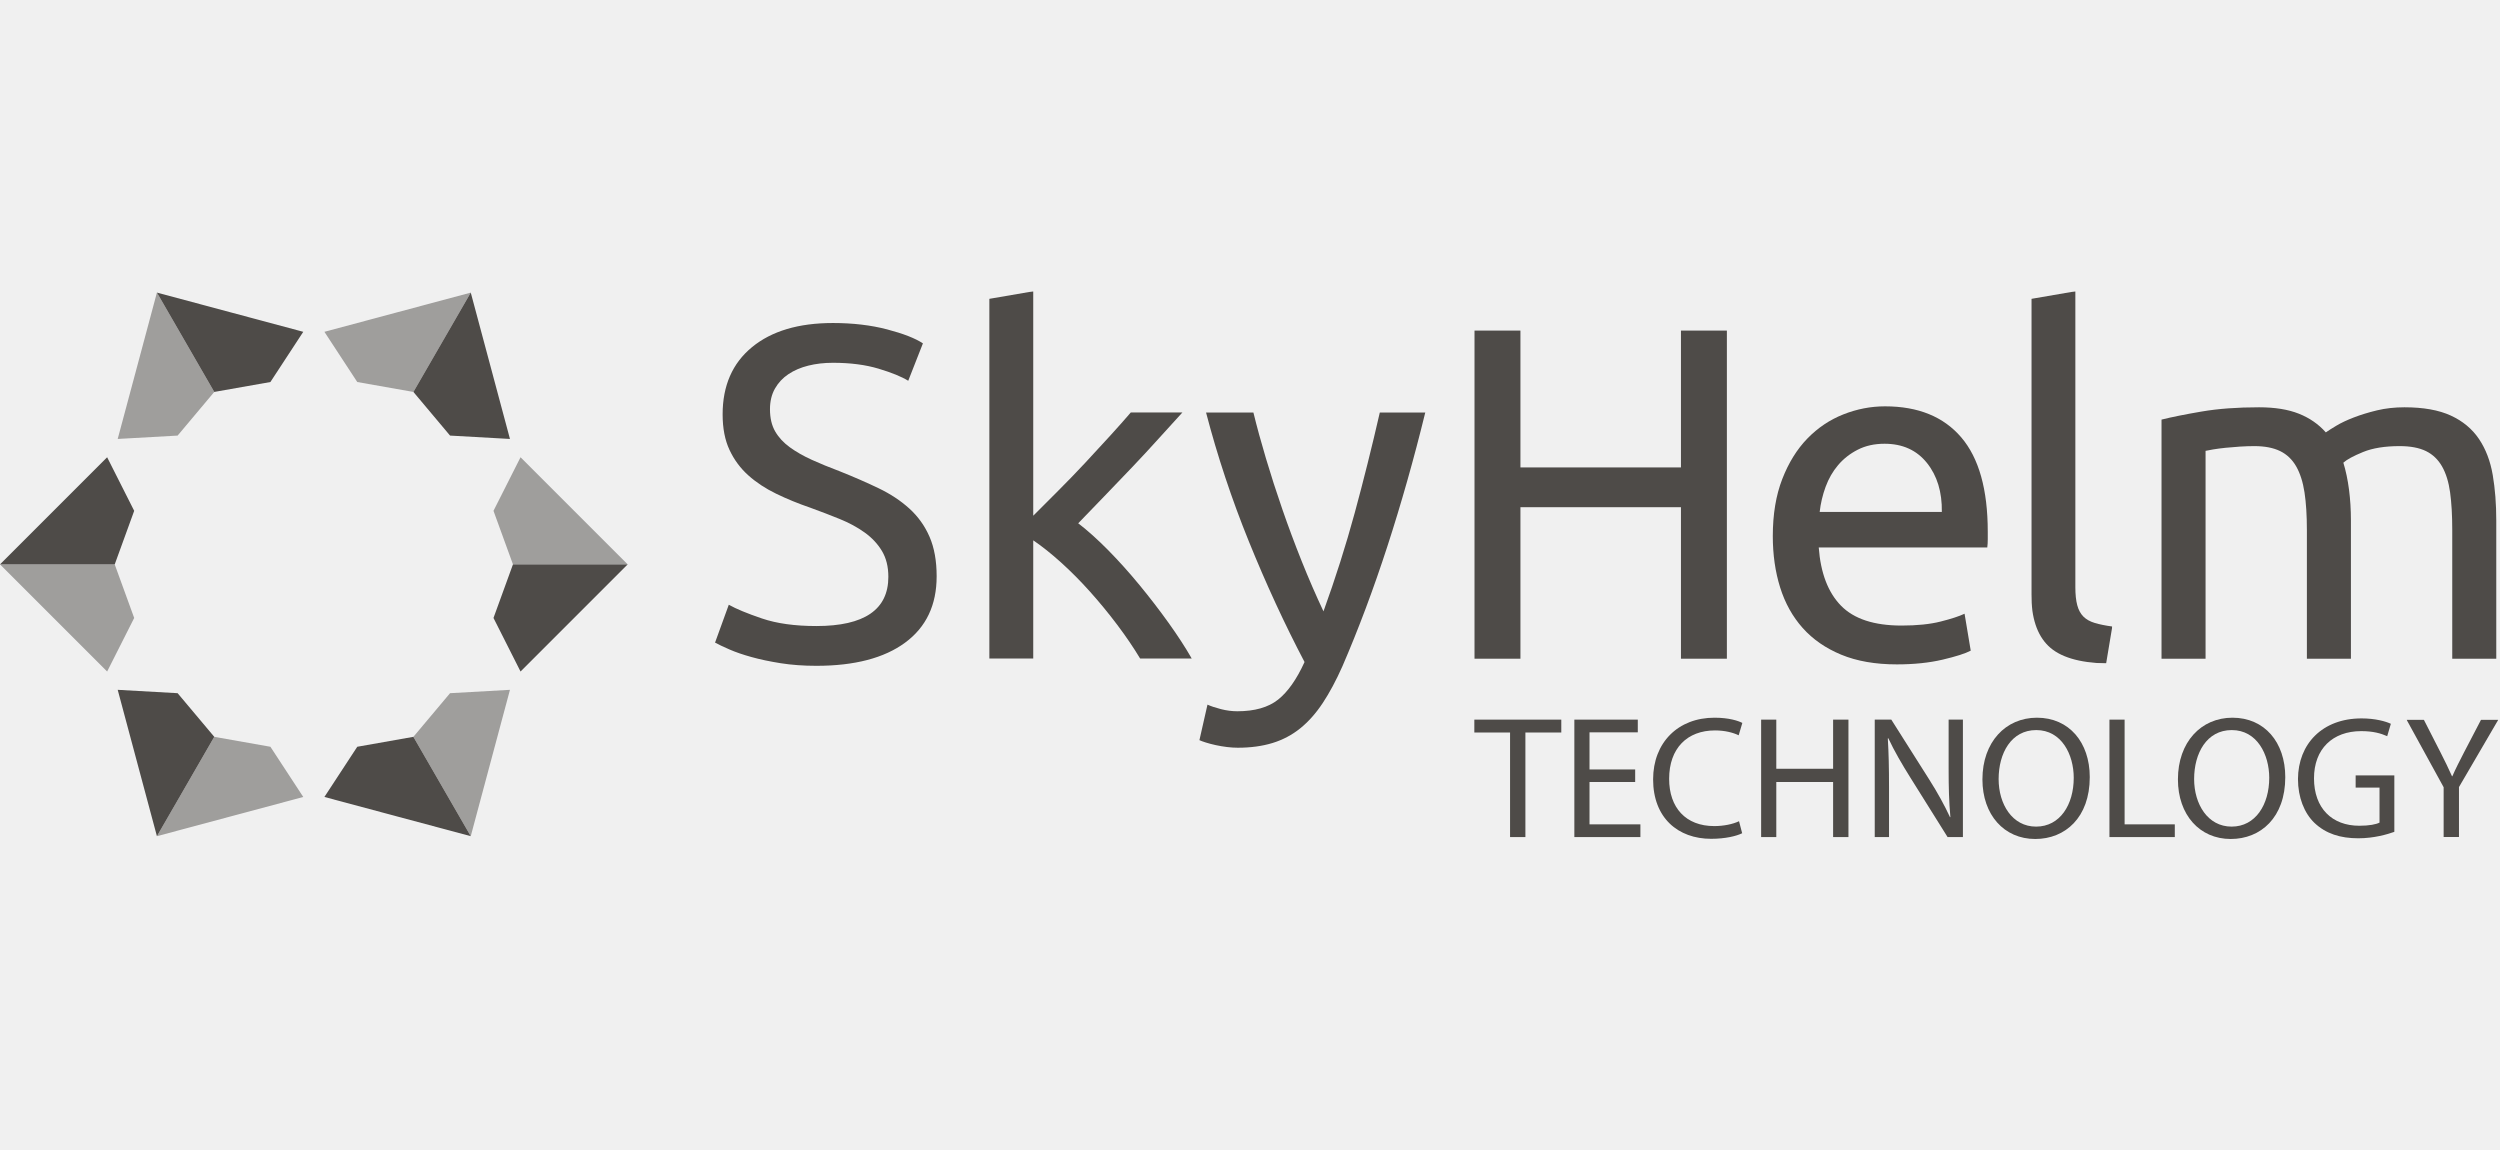
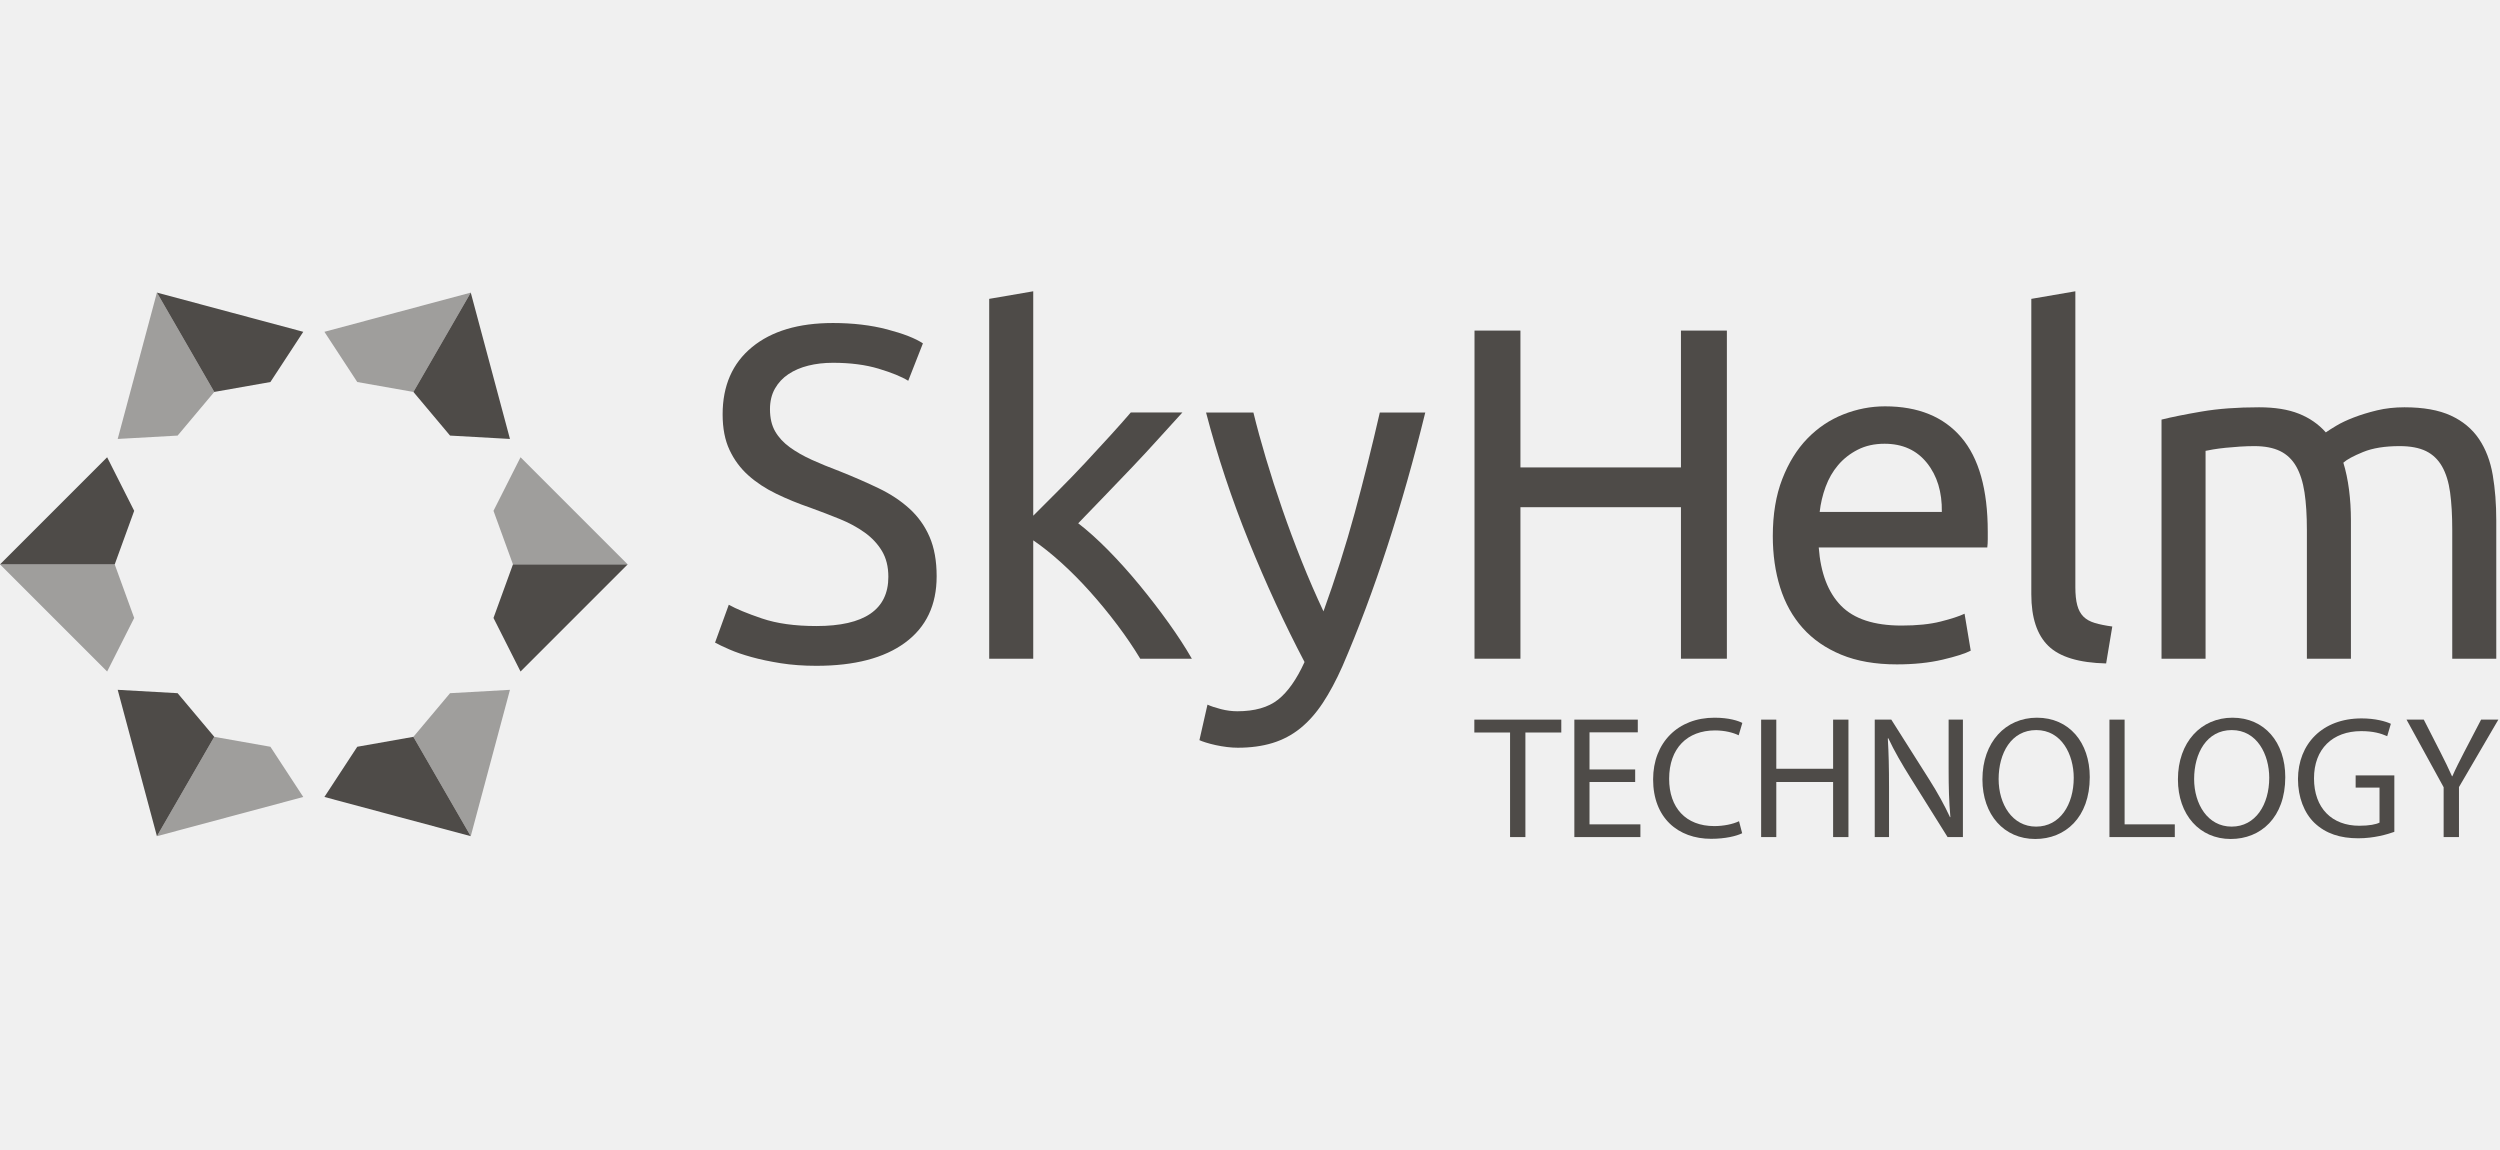
- <svg xmlns="http://www.w3.org/2000/svg" xmlns:xlink="http://www.w3.org/1999/xlink" viewBox="0 0 200 92" version="1.1">
+ <svg xmlns="http://www.w3.org/2000/svg" viewBox="0 0 200 92" version="1.1">
  <defs>
    <polygon id="path-1" points="7.445 9.544 7.445 0.147 0.098 0.147 0.098 9.544 7.445 9.544" />
    <polygon id="path-3" points="16.257 0.123 0.045 0.123 0.045 29.517 16.257 29.517 16.257 0.123" />
    <polygon id="path-5" points="6.559 0.123 0.081 0.123 0.081 29.896 6.559 29.896 6.559 0.123" />
  </defs>
  <g id="Skyhelm" stroke="none" stroke-width="1" fill="none" fill-rule="evenodd">
    <g transform="translate(0, 23)">
      <polygon id="Fill-1" fill="#4E4B48" points="117.947 34.57 117.947 35.601 120.805 35.601 120.805 43.966 122.032 43.966 122.032 35.601 124.904 35.601 124.904 34.57" />
      <polygon id="Fill-2" fill="#4E4B48" points="125.948 34.57 125.948 43.966 131.232 43.966 131.232 42.948 127.161 42.948 127.161 39.56 130.814 39.56 130.814 38.557 127.161 38.557 127.161 35.587 131.023 35.587 131.023 34.57" />
      <path d="M139.373,43.659 C138.926,43.882 138.034,44.105 136.891,44.105 C134.242,44.105 132.249,42.432 132.249,39.351 C132.249,36.41 134.242,34.416 137.156,34.416 C138.327,34.416 139.066,34.667 139.387,34.834 L139.094,35.824 C138.634,35.601 137.978,35.434 137.198,35.434 C134.995,35.434 133.531,36.842 133.531,39.31 C133.531,41.61 134.856,43.087 137.142,43.087 C137.881,43.087 138.634,42.934 139.122,42.697 L139.373,43.659 Z" id="Fill-3" fill="#4E4B48" />
      <polygon id="Fill-5" fill="#4E4B48" points="142.104 34.57 142.104 38.501 146.649 38.501 146.649 34.57 147.876 34.57 147.876 43.966 146.649 43.966 146.649 39.56 142.104 39.56 142.104 43.966 140.891 43.966 140.891 34.57" />
      <path d="M149.979,43.966 L149.979,34.569 L151.304,34.569 L154.315,39.324 C155.012,40.425 155.556,41.415 156.002,42.377 L156.03,42.362 C155.918,41.108 155.89,39.965 155.89,38.501 L155.89,34.569 L157.033,34.569 L157.033,43.966 L155.807,43.966 L152.823,39.198 C152.168,38.152 151.54,37.079 151.067,36.061 L151.025,36.075 C151.095,37.26 151.122,38.389 151.122,39.951 L151.122,43.966 L149.979,43.966 Z" id="Fill-7" fill="#4E4B48" />
      <path d="M159.89,39.324 C159.89,41.331 160.977,43.129 162.887,43.129 C164.811,43.129 165.899,41.359 165.899,39.226 C165.899,37.358 164.923,35.406 162.901,35.406 C160.894,35.406 159.89,37.26 159.89,39.324 M167.181,39.17 C167.181,42.404 165.216,44.119 162.818,44.119 C160.336,44.119 158.594,42.195 158.594,39.351 C158.594,36.368 160.448,34.416 162.957,34.416 C165.522,34.416 167.181,36.382 167.181,39.17" id="Fill-9" fill="#4E4B48" />
      <polygon id="Fill-11" fill="#4E4B48" points="168.756 34.57 169.968 34.57 169.968 42.948 173.984 42.948 173.984 43.966 168.756 43.966" />
      <path d="M175.53,39.324 C175.53,41.331 176.618,43.129 178.528,43.129 C180.451,43.129 181.539,41.359 181.539,39.226 C181.539,37.358 180.563,35.406 178.542,35.406 C176.534,35.406 175.53,37.26 175.53,39.324 M182.822,39.17 C182.822,42.404 180.855,44.119 178.458,44.119 C175.976,44.119 174.234,42.195 174.234,39.351 C174.234,36.368 176.088,34.416 178.597,34.416 C181.162,34.416 182.822,36.382 182.822,39.17" id="Fill-13" fill="#4E4B48" />
      <path d="M191.547,43.548 C191.003,43.743 189.93,44.063 188.662,44.063 C187.239,44.063 186.068,43.701 185.148,42.823 C184.34,42.042 183.838,40.787 183.838,39.324 C183.852,36.521 185.776,34.472 188.927,34.472 C190.013,34.472 190.864,34.709 191.268,34.904 L190.976,35.894 C190.474,35.671 189.847,35.49 188.899,35.49 C186.612,35.49 185.12,36.912 185.12,39.268 C185.12,41.652 186.556,43.06 188.745,43.06 C189.54,43.06 190.083,42.948 190.362,42.809 L190.362,40.006 L188.452,40.006 L188.452,39.031 L191.547,39.031 L191.547,43.548 Z" id="Fill-15" fill="#4E4B48" />
      <g id="Group-19" transform="translate(192.4242, 34.42212)">
-         <mask id="mask-2" fill="white">
-           <use xlink:href="#path-1" />
-         </mask>
-         <g id="Clip-18" />
-         <path d="M3.067,9.544 L3.067,5.557 L0.098,0.147 L1.478,0.147 L2.802,2.741 C3.165,3.451 3.444,4.023 3.736,4.678 L3.764,4.678 C4.029,4.065 4.35,3.451 4.712,2.741 L6.065,0.147 L7.445,0.147 L4.294,5.543 L4.294,9.544 L3.067,9.544 Z" id="Fill-17" fill="#4E4B48" mask="url(#mask-2)" />
+         <path d="M3.067,9.544 L3.067,5.557 L0.098,0.147 L1.478,0.147 L2.802,2.741 C3.165,3.451 3.444,4.023 3.736,4.678 L3.764,4.678 C4.029,4.065 4.35,3.451 4.712,2.741 L6.065,0.147 L7.445,0.147 L4.294,5.543 L4.294,9.544 L3.067,9.544 Z" id="Fill-17" fill="#4E4B48" />
      </g>
      <polygon id="Fill-21" fill="#4E4B48" points="4.286 17.866 0 22.152 9.177 22.152 10.735 17.866 8.571 13.581" />
      <polygon id="Fill-22" fill="#4E4B48" opacity="0.5" points="41.037 22.151 50.214 22.151 45.928 17.866 41.643 13.58 39.479 17.866" />
      <polygon id="Fill-24" fill="#4E4B48" opacity="0.5" points="8.571 30.722 10.735 26.437 9.177 22.152 6.06060606e-05 22.152 4.286 26.437" />
      <polygon id="Fill-27" fill="#4E4B48" points="39.479 26.437 41.643 30.722 45.928 26.437 50.214 22.151 41.037 22.151" />
      <polygon id="Fill-28" fill="#4E4B48" points="10.984 38.04 12.554 43.895 17.142 35.946 14.209 32.455 9.416 32.186" />
      <g id="Group-33" transform="translate(12.42424, 0.179697)" fill="#4E4B48" opacity="0.5">
        <polygon id="Fill-29" points="13.528 3.365 13.528 3.365 16.157 7.382 20.648 8.176 25.237 0.228 19.382 1.797" />
        <polygon id="Fill-31" points="4.718 35.767 0.129 43.715 5.983 42.146 11.837 40.578 9.208 36.561" />
      </g>
      <polygon id="Fill-34" fill="#4E4B48" points="33.072 8.355 36.004 11.847 40.797 12.116 39.229 6.262 37.661 0.408" />
      <polygon id="Fill-35" fill="#4E4B48" points="28.581 36.741 25.952 40.757 31.805 42.326 37.66 43.894 33.071 35.946" />
      <polygon id="Fill-36" fill="#4E4B48" opacity="0.5" points="9.416 12.116 9.416 12.116 14.209 11.847 17.141 8.355 12.553 0.407 10.985 6.262" />
      <polygon id="Fill-38" fill="#4E4B48" opacity="0.5" points="33.071 35.946 37.66 43.895 39.228 38.04 40.797 32.186 36.004 32.455" />
      <polygon id="Fill-41" fill="#4E4B48" points="17.141 8.355 21.632 7.562 24.261 3.545 18.407 1.976 12.553 0.407" />
      <path d="M65.31,27.083 C69.148,27.083 71.068,25.771 71.068,23.144 C71.068,22.336 70.897,21.648 70.556,21.08 C70.215,20.511 69.755,20.019 69.174,19.602 C68.593,19.186 67.93,18.826 67.185,18.523 C66.44,18.22 65.651,17.917 64.818,17.614 C63.858,17.286 62.949,16.913 62.091,16.496 C61.232,16.079 60.487,15.587 59.856,15.019 C59.224,14.451 58.725,13.775 58.36,12.992 C57.993,12.21 57.81,11.263 57.81,10.151 C57.81,7.854 58.593,6.061 60.159,4.773 C61.724,3.485 63.883,2.841 66.636,2.841 C68.227,2.841 69.672,3.011 70.973,3.352 C72.274,3.693 73.227,4.066 73.833,4.47 L72.659,7.462 C72.128,7.134 71.339,6.812 70.291,6.496 C69.243,6.181 68.025,6.023 66.636,6.023 C65.929,6.023 65.272,6.098 64.666,6.25 C64.06,6.401 63.53,6.629 63.075,6.932 C62.621,7.235 62.261,7.62 61.996,8.087 C61.731,8.554 61.598,9.104 61.598,9.735 C61.598,10.442 61.737,11.036 62.015,11.515 C62.292,11.995 62.684,12.418 63.189,12.784 C63.694,13.15 64.281,13.485 64.951,13.788 C65.619,14.091 66.358,14.394 67.166,14.697 C68.303,15.151 69.345,15.606 70.291,16.061 C71.238,16.515 72.059,17.058 72.753,17.689 C73.448,18.321 73.985,19.072 74.363,19.943 C74.742,20.814 74.932,21.869 74.932,23.106 C74.932,25.404 74.092,27.172 72.412,28.409 C70.733,29.647 68.365,30.265 65.31,30.265 C64.275,30.265 63.322,30.195 62.45,30.057 C61.579,29.918 60.803,29.754 60.121,29.564 C59.439,29.375 58.852,29.173 58.36,28.958 C57.867,28.744 57.482,28.561 57.204,28.409 L58.303,25.379 C58.883,25.707 59.767,26.074 60.954,26.477 C62.141,26.881 63.593,27.083 65.31,27.083" id="Fill-42" fill="#4E4B48" />
      <g id="Group-46" transform="translate(79.09091, 0.179697)">
-         <mask id="mask-4" fill="white">
-           <use xlink:href="#path-3" />
-         </mask>
-         <g id="Clip-45" />
-         <path d="M7.166,18.684 C7.924,19.265 8.725,19.985 9.572,20.843 C10.417,21.702 11.251,22.63 12.071,23.627 C12.892,24.625 13.668,25.634 14.401,26.657 C15.133,27.68 15.752,28.634 16.257,29.517 L12.128,29.517 C11.598,28.634 10.985,27.731 10.291,26.809 C9.597,25.887 8.871,25.004 8.113,24.157 C7.356,23.311 6.585,22.535 5.803,21.828 C5.02,21.121 4.275,20.527 3.568,20.047 L3.568,29.517 L0.045,29.517 L0.045,0.729 L3.568,0.123 L3.568,18.078 C4.174,17.472 4.843,16.803 5.575,16.07 C6.308,15.338 7.027,14.593 7.735,13.835 C8.441,13.078 9.111,12.352 9.742,11.657 C10.373,10.963 10.916,10.351 11.371,9.82 L15.499,9.82 C14.918,10.452 14.287,11.146 13.605,11.904 C12.924,12.661 12.216,13.425 11.484,14.195 C10.752,14.966 10.013,15.736 9.268,16.506 C8.524,17.276 7.823,18.002 7.166,18.684" id="Fill-44" fill="#4E4B48" mask="url(#mask-4)" />
+         <path d="M7.166,18.684 C7.924,19.265 8.725,19.985 9.572,20.843 C10.417,21.702 11.251,22.63 12.071,23.627 C12.892,24.625 13.668,25.634 14.401,26.657 C15.133,27.68 15.752,28.634 16.257,29.517 L12.128,29.517 C11.598,28.634 10.985,27.731 10.291,26.809 C9.597,25.887 8.871,25.004 8.113,24.157 C7.356,23.311 6.585,22.535 5.803,21.828 C5.02,21.121 4.275,20.527 3.568,20.047 L3.568,29.517 L0.045,29.517 L0.045,0.729 L3.568,0.123 L3.568,18.078 C4.174,17.472 4.843,16.803 5.575,16.07 C6.308,15.338 7.027,14.593 7.735,13.835 C8.441,13.078 9.111,12.352 9.742,11.657 C10.373,10.963 10.916,10.351 11.371,9.82 L15.499,9.82 C14.918,10.452 14.287,11.146 13.605,11.904 C12.924,12.661 12.216,13.425 11.484,14.195 C10.752,14.966 10.013,15.736 9.268,16.506 C8.524,17.276 7.823,18.002 7.166,18.684" id="Fill-44" fill="#4E4B48" />
      </g>
      <path d="M96.598,33.371 C96.875,33.497 97.235,33.617 97.677,33.731 C98.119,33.844 98.554,33.901 98.984,33.901 C100.372,33.901 101.459,33.592 102.242,32.974 C103.024,32.354 103.731,31.351 104.363,29.962 C102.772,26.932 101.288,23.718 99.912,20.322 C98.535,16.926 97.393,13.485 96.484,10 L100.272,10 C100.549,11.136 100.884,12.361 101.276,13.674 C101.667,14.987 102.102,16.339 102.582,17.727 C103.062,19.116 103.58,20.505 104.135,21.894 C104.691,23.283 105.272,24.621 105.878,25.909 C106.837,23.257 107.671,20.631 108.378,18.03 C109.085,15.43 109.754,12.753 110.385,10 L114.022,10 C113.113,13.712 112.102,17.279 110.992,20.701 C109.88,24.123 108.681,27.324 107.393,30.303 C106.888,31.439 106.364,32.418 105.821,33.239 C105.278,34.059 104.678,34.735 104.022,35.265 C103.365,35.795 102.626,36.187 101.806,36.439 C100.985,36.691 100.057,36.818 99.022,36.818 C98.744,36.818 98.454,36.799 98.151,36.761 C97.848,36.724 97.551,36.673 97.261,36.61 C96.97,36.547 96.705,36.477 96.465,36.401 C96.225,36.326 96.054,36.262 95.954,36.212 L96.598,33.371 Z" id="Fill-47" fill="#4E4B48" />
      <polygon id="Fill-49" fill="#4E4B48" points="134.476 3.447 138.15 3.447 138.15 29.697 134.476 29.697 134.476 17.576 121.635 17.576 121.635 29.697 117.961 29.697 117.961 3.447 121.635 3.447 121.635 14.394 134.476 14.394" />
      <path d="M155.347,17.954 C155.372,16.364 154.974,15.057 154.154,14.034 C153.333,13.011 152.203,12.5 150.764,12.5 C149.955,12.5 149.242,12.658 148.624,12.974 C148.005,13.289 147.481,13.7 147.052,14.204 C146.622,14.71 146.288,15.291 146.048,15.947 C145.808,16.604 145.65,17.273 145.574,17.954 L155.347,17.954 Z M141.824,19.886 C141.824,18.144 142.076,16.623 142.582,15.322 C143.087,14.021 143.756,12.942 144.589,12.083 C145.423,11.225 146.382,10.581 147.468,10.151 C148.554,9.722 149.665,9.507 150.802,9.507 C153.453,9.507 155.485,10.335 156.9,11.989 C158.314,13.643 159.021,16.162 159.021,19.545 L159.021,20.132 C159.021,20.373 159.008,20.594 158.983,20.795 L145.499,20.795 C145.65,22.841 146.243,24.394 147.279,25.454 C148.314,26.515 149.93,27.045 152.127,27.045 C153.364,27.045 154.406,26.938 155.252,26.723 C156.098,26.509 156.735,26.301 157.165,26.098 L157.658,29.053 C157.228,29.28 156.477,29.521 155.404,29.773 C154.33,30.025 153.112,30.151 151.749,30.151 C150.031,30.151 148.548,29.892 147.298,29.375 C146.048,28.857 145.019,28.144 144.211,27.235 C143.402,26.326 142.803,25.246 142.411,23.996 C142.02,22.746 141.824,21.377 141.824,19.886 L141.824,19.886 Z" id="Fill-51" fill="#4E4B48" />
      <g id="Group-55" transform="translate(162.4242, 0.179697)">
-         <mask id="mask-6" fill="white">
-           <use xlink:href="#path-5" />
-         </mask>
-         <g id="Clip-54" />
-         <path d="M6.066,29.896 C3.894,29.845 2.354,29.379 1.445,28.494 C0.536,27.611 0.081,26.235 0.081,24.366 L0.081,0.729 L3.604,0.123 L3.604,23.797 C3.604,24.379 3.654,24.858 3.756,25.237 C3.856,25.616 4.021,25.919 4.248,26.146 C4.475,26.373 4.778,26.544 5.157,26.657 C5.536,26.771 6.003,26.866 6.559,26.941 L6.066,29.896 Z" id="Fill-53" fill="#4E4B48" mask="url(#mask-6)" />
+         <path d="M6.066,29.896 C3.894,29.845 2.354,29.379 1.445,28.494 C0.536,27.611 0.081,26.235 0.081,24.366 L0.081,0.729 L3.604,0.123 L3.604,23.797 C3.604,24.379 3.654,24.858 3.756,25.237 C3.856,25.616 4.021,25.919 4.248,26.146 C4.475,26.373 4.778,26.544 5.157,26.657 C5.536,26.771 6.003,26.866 6.559,26.941 L6.066,29.896 Z" id="Fill-53" fill="#4E4B48" />
      </g>
      <path d="M172.922,10.568 C173.73,10.366 174.797,10.151 176.123,9.924 C177.449,9.697 178.983,9.583 180.725,9.583 C181.988,9.583 183.048,9.754 183.907,10.095 C184.765,10.436 185.485,10.934 186.066,11.591 C186.242,11.465 186.521,11.288 186.899,11.061 C187.278,10.833 187.745,10.612 188.301,10.398 C188.856,10.183 189.475,9.994 190.157,9.829 C190.839,9.665 191.571,9.583 192.354,9.583 C193.869,9.583 195.106,9.804 196.066,10.246 C197.026,10.688 197.776,11.313 198.32,12.121 C198.863,12.93 199.229,13.889 199.419,15 C199.608,16.111 199.702,17.324 199.702,18.636 L199.702,29.697 L196.18,29.697 L196.18,19.394 C196.18,18.233 196.123,17.235 196.009,16.401 C195.896,15.568 195.681,14.874 195.366,14.318 C195.049,13.763 194.62,13.352 194.078,13.087 C193.534,12.822 192.833,12.689 191.975,12.689 C190.788,12.689 189.81,12.847 189.04,13.163 C188.269,13.479 187.745,13.763 187.468,14.015 C187.669,14.672 187.821,15.392 187.922,16.174 C188.023,16.957 188.074,17.778 188.074,18.636 L188.074,29.697 L184.551,29.697 L184.551,19.394 C184.551,18.233 184.488,17.235 184.362,16.401 C184.235,15.568 184.014,14.874 183.699,14.318 C183.382,13.763 182.954,13.352 182.411,13.087 C181.867,12.822 181.18,12.689 180.346,12.689 C179.992,12.689 179.614,12.702 179.21,12.727 C178.806,12.753 178.42,12.784 178.055,12.822 C177.689,12.86 177.354,12.904 177.051,12.954 C176.748,13.005 176.546,13.043 176.445,13.068 L176.445,29.697 L172.922,29.697 L172.922,10.568 Z" id="Fill-56" fill="#4E4B48" />
    </g>
  </g>
</svg>
